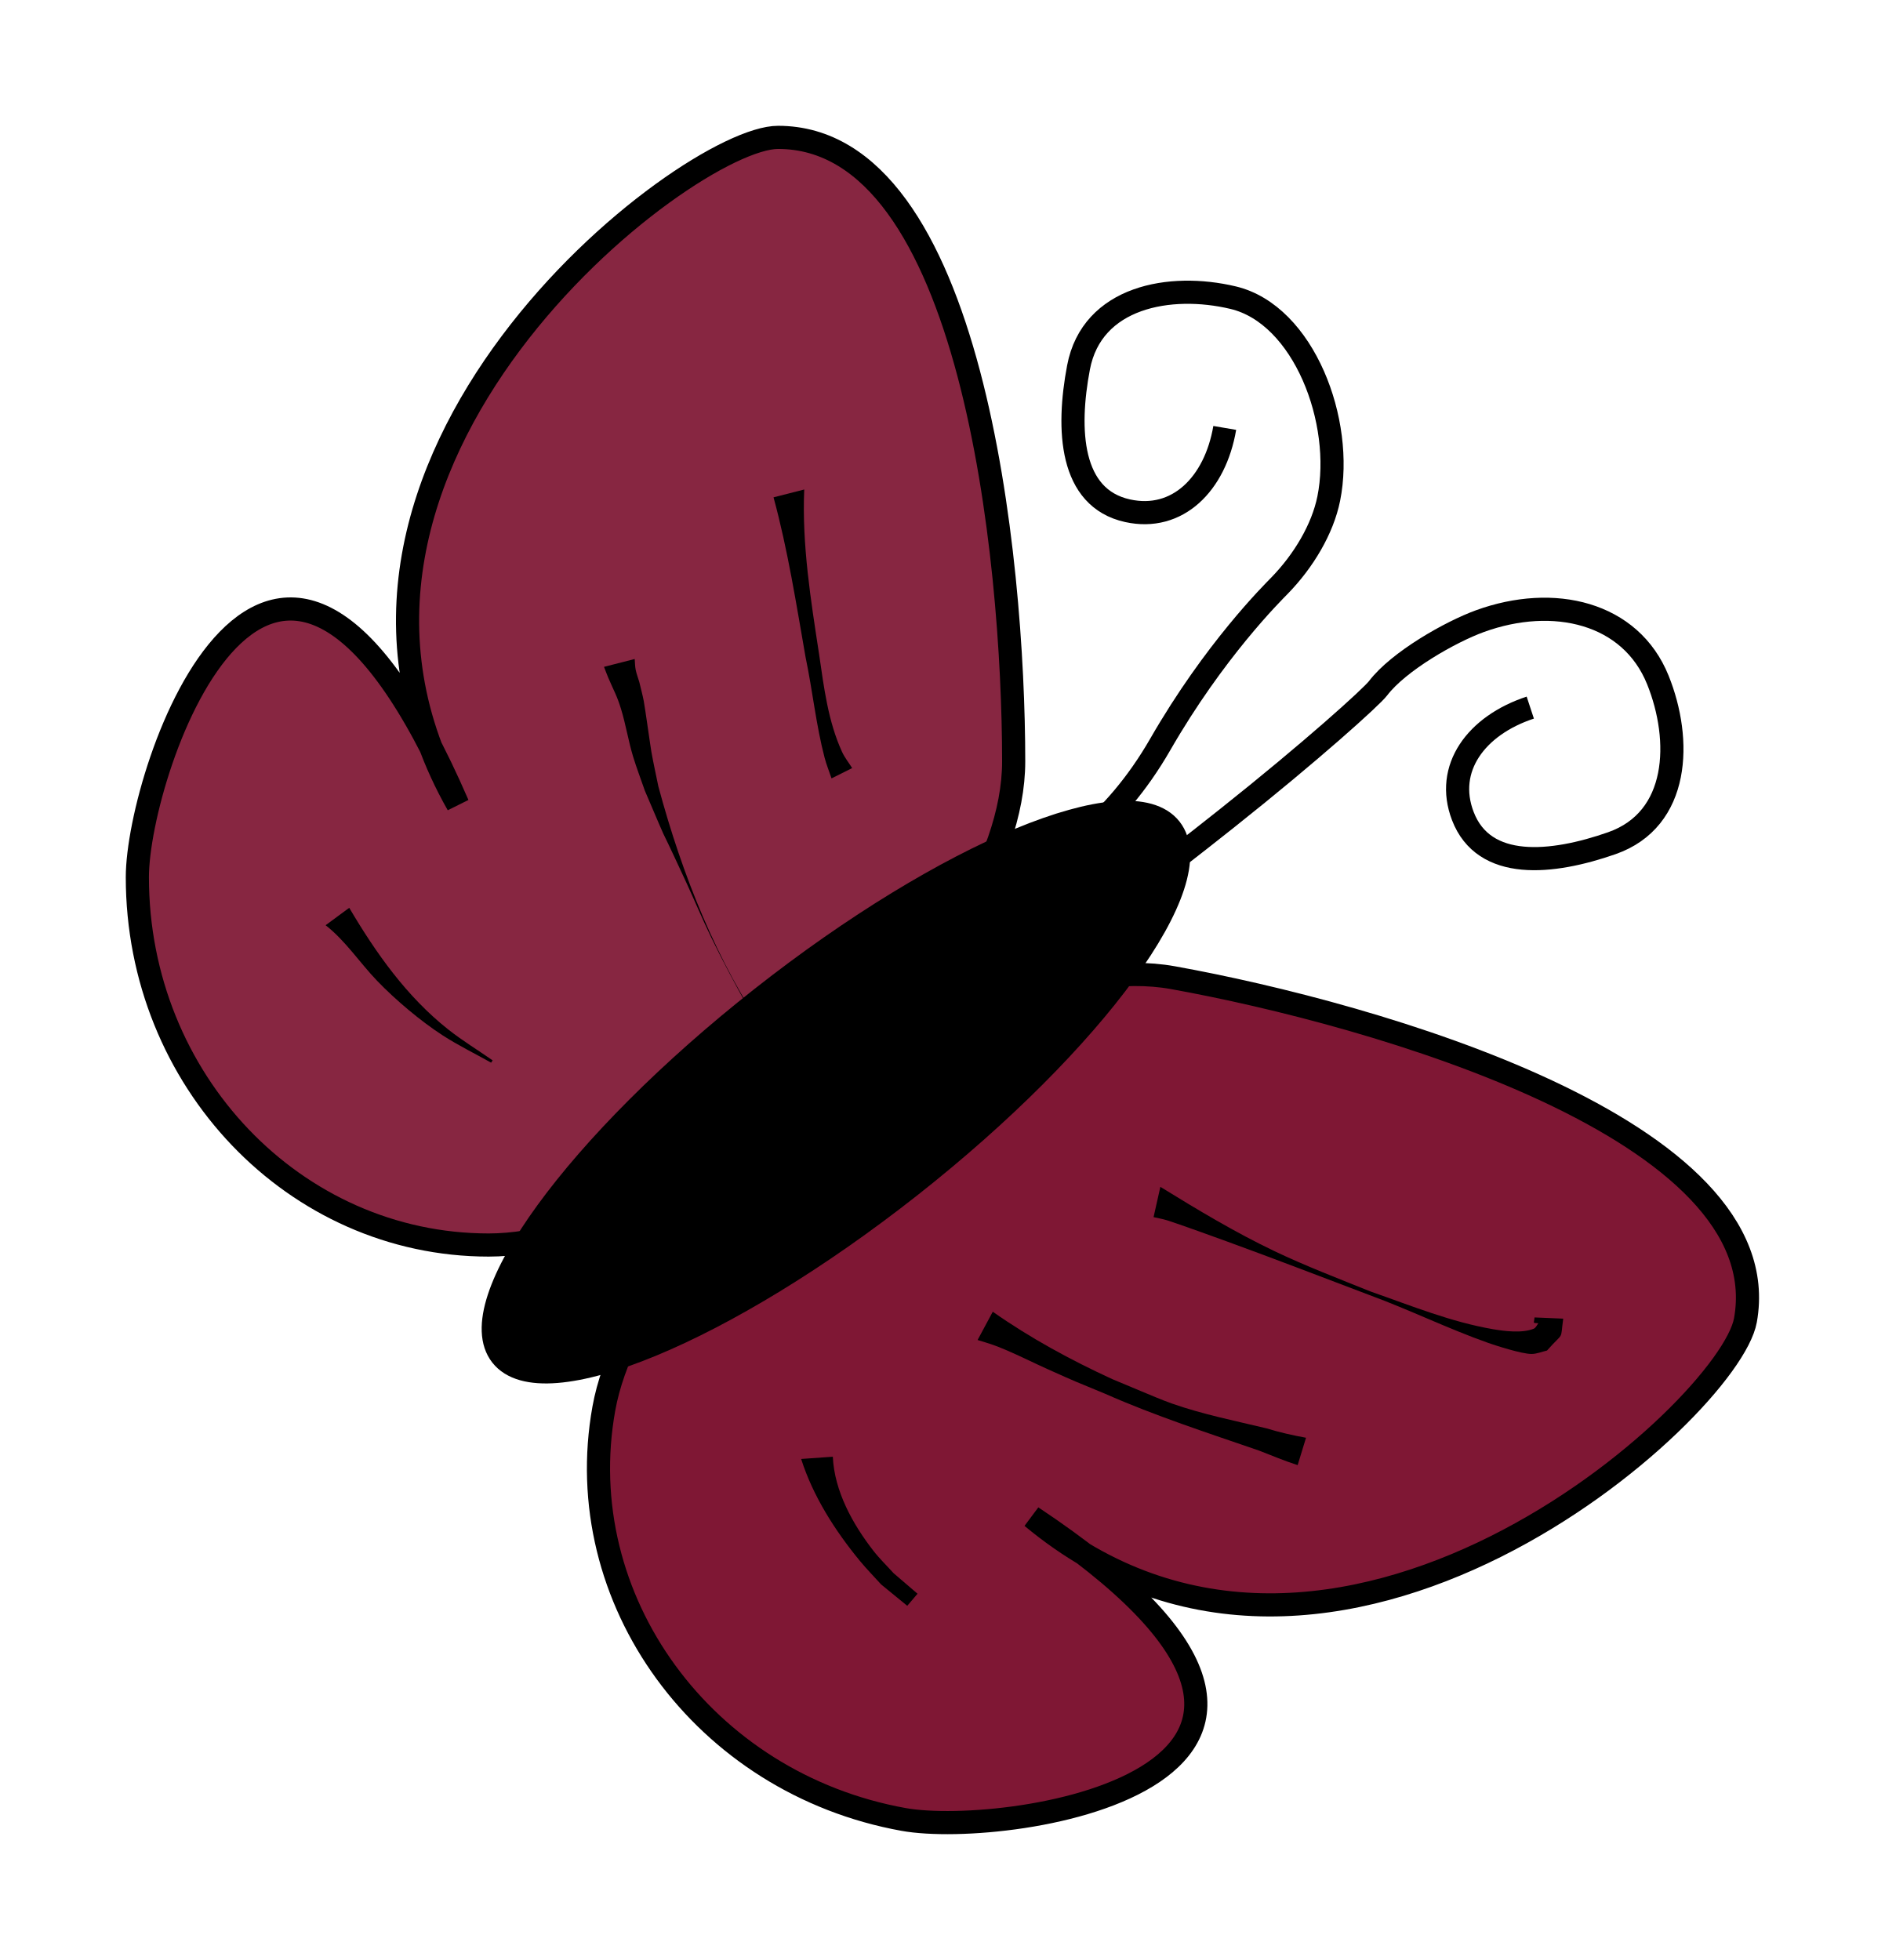
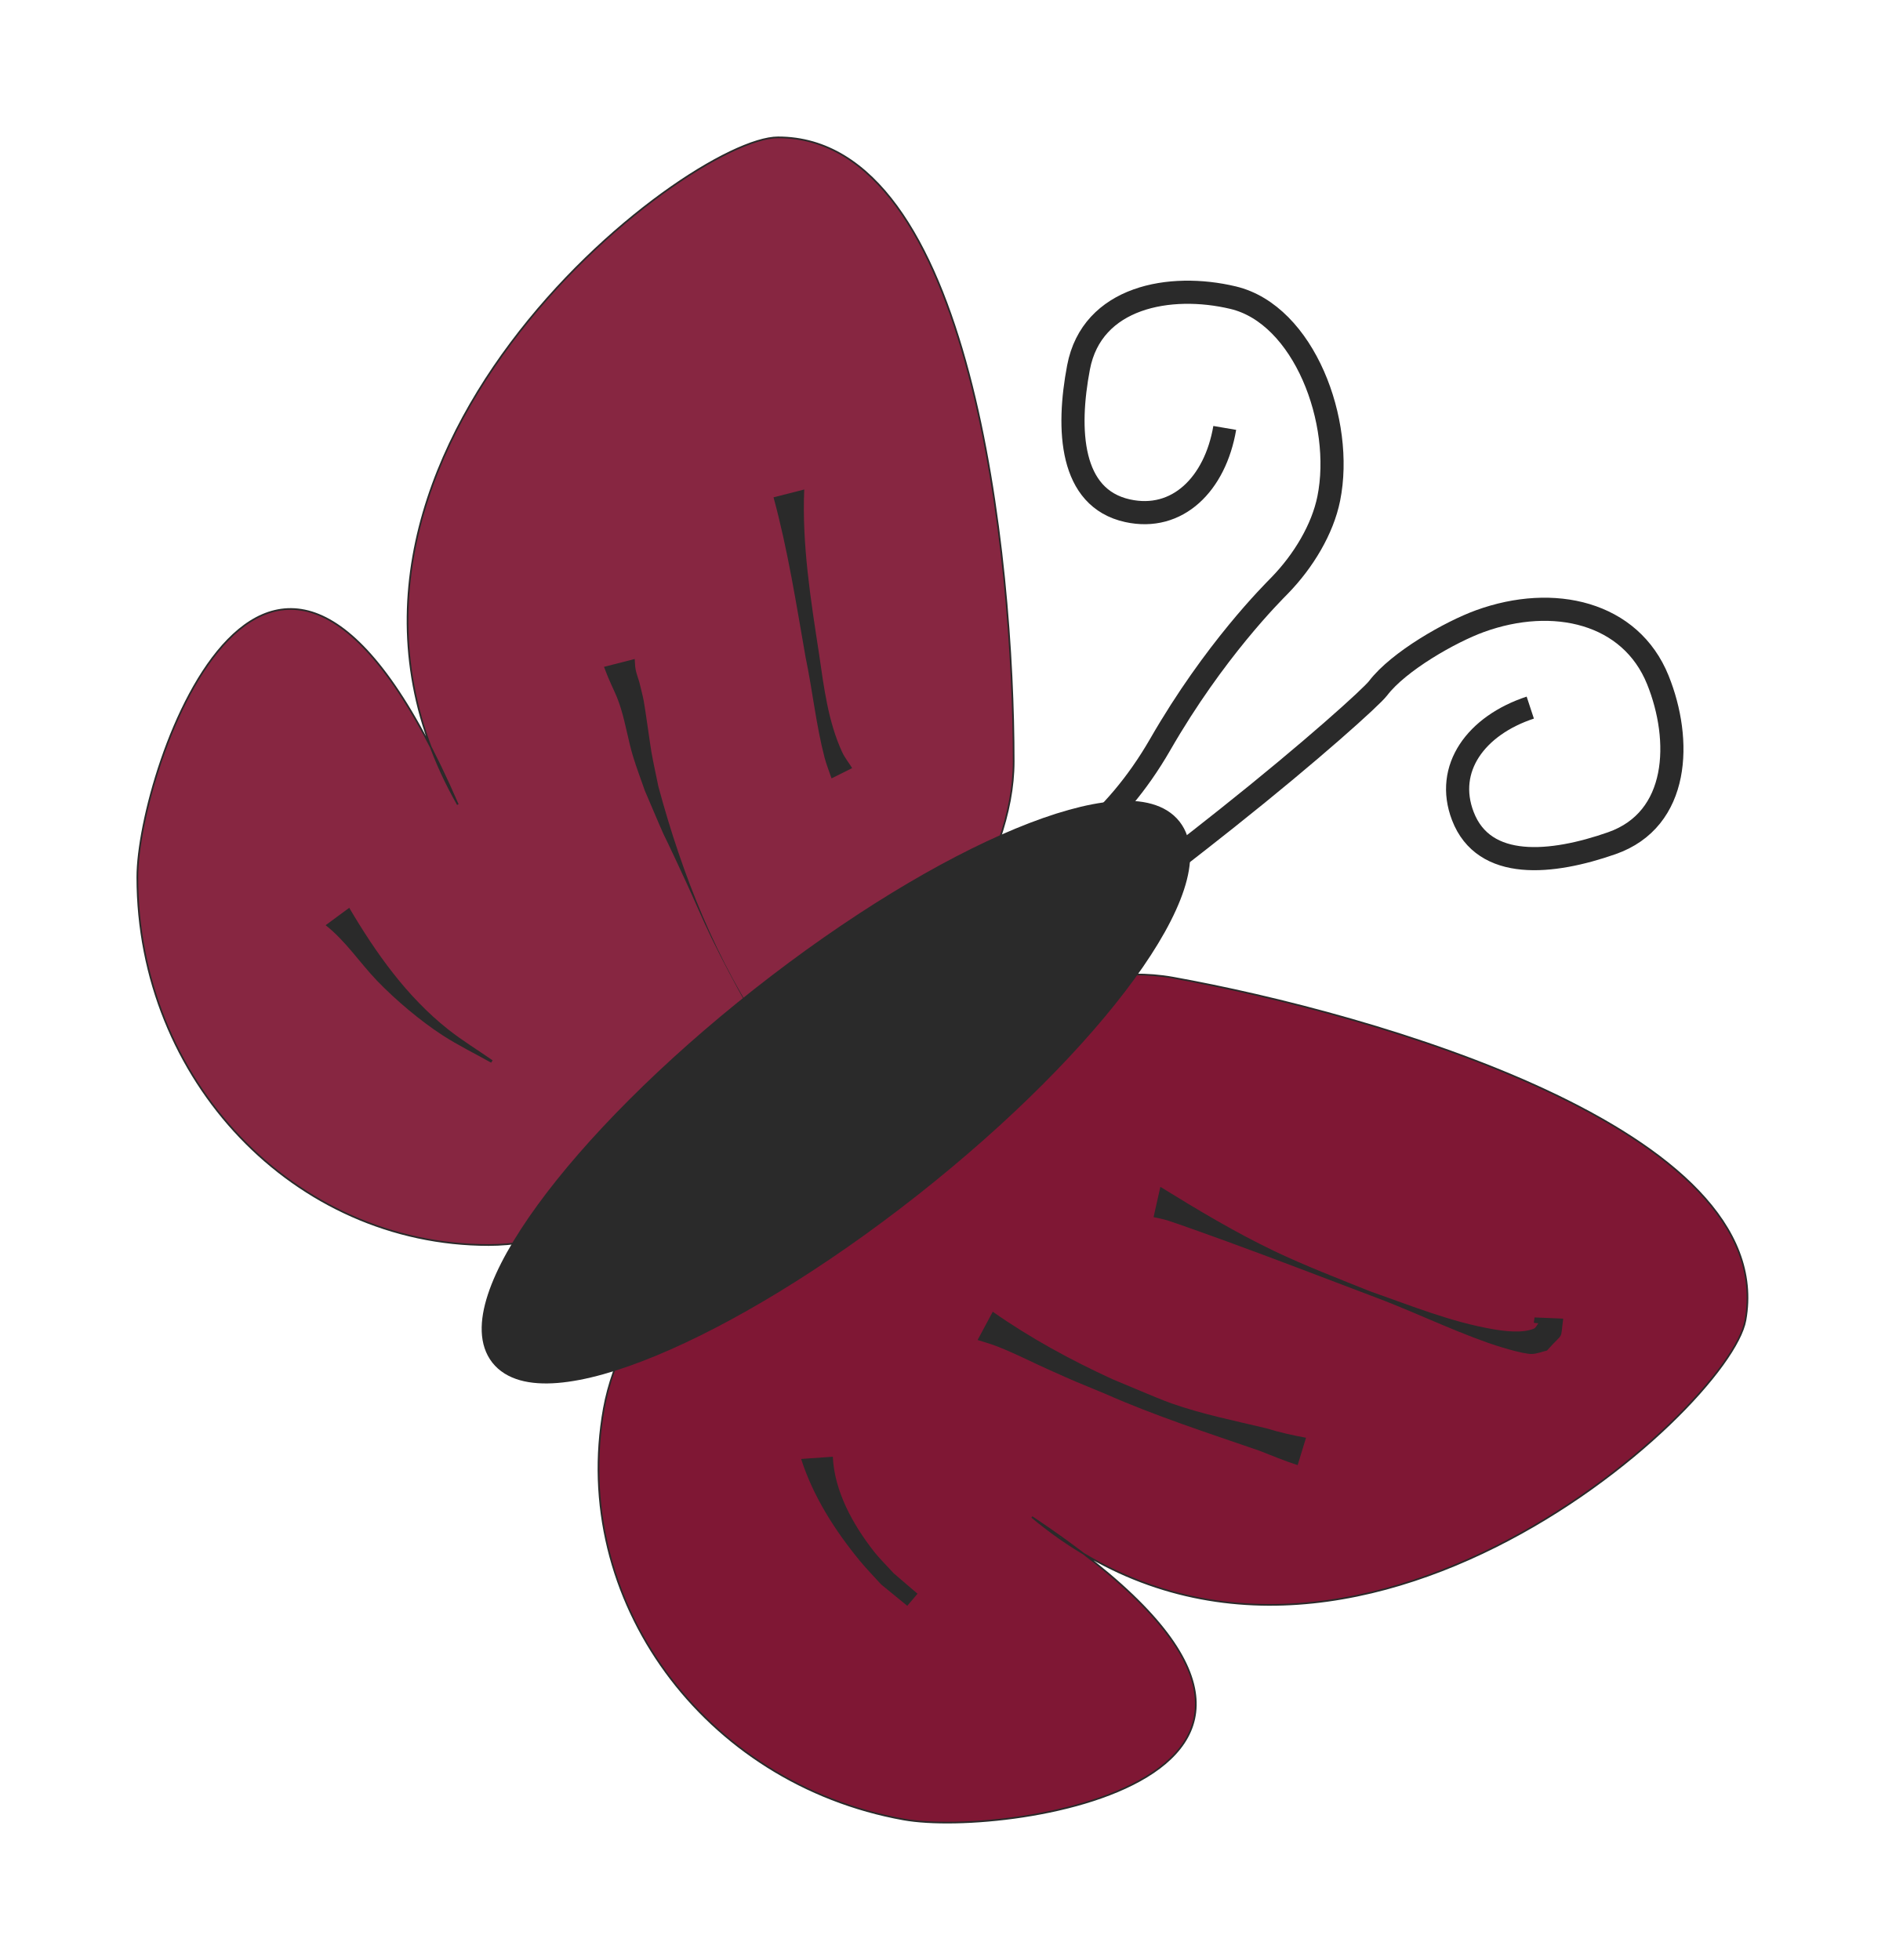
<svg xmlns="http://www.w3.org/2000/svg" width="74.923" height="77.923" id="svg10560" version="1.1">
  <defs id="defs10562">
    </defs>
  <g id="layer1" transform="translate(1.766945,-126.3767)">
    <g id="layer1-54" transform="translate(239.835,239.3412)">
      <g transform="matrix(0.6817788,0.7315584,-0.7315584,0.6817788,280.4318,-146.5237)" id="g3199" />
      <g transform="translate(-227.1429,-28.57143)" id="g3464">
        <g id="layer1-0" transform="matrix(0.06725509,0,0,0.06725509,-12.94947,-73.82934)">
-           <path id="path10711" d="m 576.686,293.052 c 0,120.089 -195.589,285.849 -310.281,285.849 -114.692,0 -207.668,-97.352 -207.668,-217.441 0,-63.397 79.662,-296.365 189.41,-42.932 -114.508,-201.676 135.135,-394.393 189.279,-394.393 114.692,0 139.26,248.827 139.26,368.916 z" style="fill:#7f1734;fill-opacity:0.933;fill-rule:evenodd;stroke:#000000;stroke-width:13.682;stroke-linecap:round;stroke-linejoin:miter;stroke-miterlimit:4;stroke-opacity:1;stroke-dashoffset:0" />
-           <path style="fill:#7f1734;fill-opacity:1;fill-rule:evenodd;stroke:#000000;stroke-width:13.682;stroke-linecap:round;stroke-linejoin:miter;stroke-miterlimit:4;stroke-opacity:1;stroke-dashoffset:0" d="M 670.831,420.867 C 552.647,399.562 354.817,562.64 334.469,675.513 c -20.347,112.873 58.965,221.645 177.149,242.95 62.392,11.247 305.796,-25.82 75.854,-178.789 C 765.634,888.145 999.583,676.652 1009.189,623.367 1029.536,510.494 789.015,442.172 670.831,420.867 z" id="path11224" />
-           <path transform="matrix(1.34358,-1.058113,1.058113,1.34358,-587.6189,110.9426)" d="m 497.143,556.648 a 147.143,41.429 0 1 1 -294.286,0 147.143,41.429 0 1 1 294.286,0 z" id="path11226" style="fill:#000000;fill-opacity:1;fill-rule:evenodd;stroke:#000000;stroke-width:8;stroke-linecap:round;stroke-linejoin:miter;stroke-miterlimit:4;stroke-opacity:1;stroke-dasharray:none;stroke-dashoffset:0" />
-           <path id="path11230" d="m 701.44,95.886 c -5.673,33.24 -27.975,55.447 -57.456,48.952 -34.058,-7.503 -35.956,-47.908 -28.973,-84.702 7.938,-41.829 54.107,-50.144 91.399,-41.244 41.853,9.988 65.67,73.394 56.498,118.794 -3.653,18.083 -14.898,36.833 -28.939,51.28 -4.482,4.612 -38.598,38.327 -70.669,94.05 -54.848,95.297 -142.333,94.526 -147.64,96.774" style="fill:none;stroke:#000000;stroke-width:13.682;stroke-linecap:butt;stroke-linejoin:miter;stroke-miterlimit:4;stroke-opacity:1;stroke-dasharray:none" />
-           <path id="path11230-8" d="m 882.024,261.217 c -32.028,10.55 -50.674,35.905 -39.869,64.094 12.482,32.565 52.72,28.436 88.068,16.063 40.184,-14.067 41.546,-60.959 27.202,-96.514 -16.098,-39.904 -61.608,-50.578 -105.141,-34.76 -17.339,6.3 -48.03,23.662 -60.23,39.695 -3.894,5.118 -39.076,36.956 -89.413,76.952 -86.087,68.402 -96.509,70.15 -97.942,75.732" style="fill:none;stroke:#000000;stroke-width:13.682;stroke-linecap:butt;stroke-linejoin:miter;stroke-miterlimit:4;stroke-opacity:1;stroke-dasharray:none" />
-           <path d="m 663.387,544.52 c 21.956,13.535 44.179,26.892 67.48,38.021 18.156,8.672 38.244,16.39 56.879,23.878 23.73,8.303 47.407,17.991 72.339,22.259 6.359,1.089 17.119,2.528 23.964,-0.296 1.304,-0.538 1.837,-2.143 2.755,-3.215 -3.579,-0.433 -2.604,0.541 -2.261,-3.461 0,0 16.954,0.714 16.954,0.714 l 0,0 c -1.874,13.643 0.817,7.121 -9.593,18.866 -3.042,0.671 -6.012,2 -9.127,2.013 -5.842,0.024 -21.59,-5.111 -25.596,-6.527 -23.829,-8.422 -46.595,-19.624 -70.313,-28.33 -28.044,-10.608 -56.007,-21.411 -84.182,-31.667 -3.64,-1.325 -29.264,-10.63 -35.35,-12.491 -2.609,-0.798 -5.313,-1.247 -7.969,-1.87 0,0 4.02,-17.895 4.02,-17.895 z" id="path11506" style="fill:#000000;fill-opacity:1;fill-rule:evenodd;stroke:none" />
-           <path d="m 564.331,618.333 c 22.111,15.543 46.051,28.54 70.576,39.818 5.773,2.414 11.528,4.872 17.319,7.243 5.954,2.438 11.847,5.043 17.915,7.182 18.145,6.395 37.318,10.221 56.001,14.705 7.663,2.357 15.459,4.124 23.336,5.553 0,0 -4.948,16.173 -4.948,16.173 l 0,0 c -7.788,-2.483 -15.233,-5.664 -22.864,-8.601 -30.534,-10.527 -61.322,-20.49 -90.906,-33.567 -19.312,-8.002 -15.321,-6.183 -33.804,-14.466 -8.376,-3.754 -16.575,-7.905 -25.02,-11.502 -7.342,-3.127 -9.646,-3.682 -16.579,-5.82 0,0 8.973,-16.718 8.973,-16.718 z" id="path11508" style="fill:#000000;fill-opacity:1;fill-rule:evenodd;stroke:none" />
-           <path d="m 469.792,704.043 c 0.909,20.286 11.746,39.87 23.986,55.604 3.649,4.69 7.953,8.831 11.929,13.247 4.718,4.048 9.437,8.097 14.155,12.145 0,0 -6.072,7.138 -6.072,7.138 l 0,0 c -5.14,-4.204 -10.28,-8.407 -15.42,-12.61 -4.216,-4.676 -8.649,-9.166 -12.647,-14.029 -14.633,-17.799 -27.631,-38.132 -34.651,-60.169 0,0 18.719,-1.325 18.719,-1.325 z" id="path11510" style="fill:#000000;fill-opacity:1;fill-rule:evenodd;stroke:none" />
-           <path d="m 452.895,132.288 c -1.387,32.722 3.868,65.248 8.8,97.482 2.826,19.377 5.283,39.55 13.54,57.588 1.57,3.43 3.988,6.404 5.982,9.606 0,0 -12.184,6.095 -12.184,6.095 l 0,0 c -1.374,-4.102 -3.03,-8.121 -4.122,-12.308 -5.064,-19.421 -7.09,-39.596 -11.199,-59.208 -5.546,-31.662 -10.515,-63.576 -18.961,-94.617 0,0 18.144,-4.639 18.144,-4.639 z" id="path11512" style="fill:#000000;fill-opacity:1;fill-rule:evenodd;stroke:none" />
-           <path d="m 352.696,232.487 c 0.186,2.098 0.147,4.228 0.561,6.293 0.497,2.492 1.436,4.875 2.154,7.313 0.882,3.765 1.928,7.495 2.646,11.295 0.786,4.157 3.936,26.817 4.514,30.065 1.212,6.807 2.734,13.554 4.101,20.331 14.076,52.321 34.385,103.485 65.103,148.413 4.927,7.206 10.663,13.824 15.994,20.736 2.213,2.448 14.952,18.111 20.991,20.518 0.952,0.379 2.576,-2.794 1.562,-2.647 -4.341,0.627 -8.309,2.815 -12.463,4.222 0,0 17.625,-1.627 17.625,-1.627 l 0,0 c -4.074,4.836 -6.613,11.587 -12.221,14.509 -2.256,1.176 -4.071,-3.176 -5.534,-5.258 -5.807,-8.261 -7.366,-19.103 -14.313,-26.699 -15.65,-27.31 -31.665,-54.453 -45.437,-82.786 -5.205,-10.708 -9.78,-21.712 -14.774,-32.52 -21.801,-47.177 -6.214,-11.59 -24.499,-54.281 -2.315,-6.714 -4.873,-13.35 -6.945,-20.143 -2.824,-9.26 -4.3,-18.896 -7.135,-28.153 -2.498,-8.158 -4.313,-10.862 -7.556,-18.515 -0.898,-2.118 -1.678,-4.284 -2.517,-6.427 0,0 18.144,-4.639 18.144,-4.639 z" id="path11514" style="fill:#000000;fill-opacity:1;fill-rule:evenodd;stroke:none" />
-           <path d="m 183.974,379.565 c 15.716,26.654 33.895,52.411 58.38,71.817 8.395,6.654 17.583,12.242 26.374,18.362 0,0 -0.895,1.365 -0.895,1.365 l 0,0 c -9.519,-5.364 -19.379,-10.163 -28.557,-16.091 -13.007,-8.401 -27.92,-20.958 -38.797,-32.269 -10.323,-10.735 -18.601,-23.59 -30.473,-32.891 0,0 13.967,-10.294 13.967,-10.294 z" id="path11520" style="fill:#000000;fill-opacity:1;fill-rule:evenodd;stroke:none" />
+           <path id="path10711" d="m 576.686,293.052 c 0,120.089 -195.589,285.849 -310.281,285.849 -114.692,0 -207.668,-97.352 -207.668,-217.441 0,-63.397 79.662,-296.365 189.41,-42.932 -114.508,-201.676 135.135,-394.393 189.279,-394.393 114.692,0 139.26,248.827 139.26,368.916 z" style="fill:#7f1734;fill-opacity:0.933;fill-rule:evenodd;stroke:#2a2a2a;stroke-width:13.682a2a2a000;stroke-linecap:round;stroke-linejoin:miter;stroke-miterlimit:4;stroke-opacity:1;stroke-dashoffset:0" />
+           <path style="fill:#7f1734;fill-opacity:1;fill-rule:evenodd;stroke:#2a2a2a;stroke-width:13.682a2a2a000;stroke-linecap:round;stroke-linejoin:miter;stroke-miterlimit:4;stroke-opacity:1;stroke-dashoffset:0" d="M 670.831,420.867 C 552.647,399.562 354.817,562.64 334.469,675.513 c -20.347,112.873 58.965,221.645 177.149,242.95 62.392,11.247 305.796,-25.82 75.854,-178.789 C 765.634,888.145 999.583,676.652 1009.189,623.367 1029.536,510.494 789.015,442.172 670.831,420.867 z" id="path11224" />
+           <path transform="matrix(1.34358,-1.058113,1.058113,1.34358,-587.6189,110.9426)" d="m 497.143,556.648 a 147.143,41.429 0 1 1 -294.286,0 147.143,41.429 0 1 1 294.286,0 z" id="path11226" style="fill:#2a2a2a;fill-opacity:1;fill-rule:evenodd;stroke:#2a2a2a;stroke-width:8;stroke-linecap:round;stroke-linejoin:miter;stroke-miterlimit:4;stroke-opacity:1;stroke-dasharray:none;stroke-dashoffset:0" />
+           <path id="path11230" d="m 701.44,95.886 c -5.673,33.24 -27.975,55.447 -57.456,48.952 -34.058,-7.503 -35.956,-47.908 -28.973,-84.702 7.938,-41.829 54.107,-50.144 91.399,-41.244 41.853,9.988 65.67,73.394 56.498,118.794 -3.653,18.083 -14.898,36.833 -28.939,51.28 -4.482,4.612 -38.598,38.327 -70.669,94.05 -54.848,95.297 -142.333,94.526 -147.64,96.774" style="fill:none;stroke:#2a2a2a;stroke-width:13.682;stroke-linecap:butt;stroke-linejoin:miter;stroke-miterlimit:4;stroke-opacity:1;stroke-dasharray:none" />
+           <path id="path11230-8" d="m 882.024,261.217 c -32.028,10.55 -50.674,35.905 -39.869,64.094 12.482,32.565 52.72,28.436 88.068,16.063 40.184,-14.067 41.546,-60.959 27.202,-96.514 -16.098,-39.904 -61.608,-50.578 -105.141,-34.76 -17.339,6.3 -48.03,23.662 -60.23,39.695 -3.894,5.118 -39.076,36.956 -89.413,76.952 -86.087,68.402 -96.509,70.15 -97.942,75.732" style="fill:none;stroke:#2a2a2a;stroke-width:13.682;stroke-linecap:butt;stroke-linejoin:miter;stroke-miterlimit:4;stroke-opacity:1;stroke-dasharray:none" />
+           <path d="m 663.387,544.52 c 21.956,13.535 44.179,26.892 67.48,38.021 18.156,8.672 38.244,16.39 56.879,23.878 23.73,8.303 47.407,17.991 72.339,22.259 6.359,1.089 17.119,2.528 23.964,-0.296 1.304,-0.538 1.837,-2.143 2.755,-3.215 -3.579,-0.433 -2.604,0.541 -2.261,-3.461 0,0 16.954,0.714 16.954,0.714 l 0,0 c -1.874,13.643 0.817,7.121 -9.593,18.866 -3.042,0.671 -6.012,2 -9.127,2.013 -5.842,0.024 -21.59,-5.111 -25.596,-6.527 -23.829,-8.422 -46.595,-19.624 -70.313,-28.33 -28.044,-10.608 -56.007,-21.411 -84.182,-31.667 -3.64,-1.325 -29.264,-10.63 -35.35,-12.491 -2.609,-0.798 -5.313,-1.247 -7.969,-1.87 0,0 4.02,-17.895 4.02,-17.895 z" id="path11506" style="fill:#2a2a2a;fill-opacity:1;fill-rule:evenodd;stroke:none" />
+           <path d="m 564.331,618.333 c 22.111,15.543 46.051,28.54 70.576,39.818 5.773,2.414 11.528,4.872 17.319,7.243 5.954,2.438 11.847,5.043 17.915,7.182 18.145,6.395 37.318,10.221 56.001,14.705 7.663,2.357 15.459,4.124 23.336,5.553 0,0 -4.948,16.173 -4.948,16.173 l 0,0 c -7.788,-2.483 -15.233,-5.664 -22.864,-8.601 -30.534,-10.527 -61.322,-20.49 -90.906,-33.567 -19.312,-8.002 -15.321,-6.183 -33.804,-14.466 -8.376,-3.754 -16.575,-7.905 -25.02,-11.502 -7.342,-3.127 -9.646,-3.682 -16.579,-5.82 0,0 8.973,-16.718 8.973,-16.718 z" id="path11508" style="fill:#2a2a2a;fill-opacity:1;fill-rule:evenodd;stroke:none" />
+           <path d="m 469.792,704.043 c 0.909,20.286 11.746,39.87 23.986,55.604 3.649,4.69 7.953,8.831 11.929,13.247 4.718,4.048 9.437,8.097 14.155,12.145 0,0 -6.072,7.138 -6.072,7.138 l 0,0 c -5.14,-4.204 -10.28,-8.407 -15.42,-12.61 -4.216,-4.676 -8.649,-9.166 -12.647,-14.029 -14.633,-17.799 -27.631,-38.132 -34.651,-60.169 0,0 18.719,-1.325 18.719,-1.325 z" id="path11510" style="fill:#2a2a2a;fill-opacity:1;fill-rule:evenodd;stroke:none" />
+           <path d="m 452.895,132.288 c -1.387,32.722 3.868,65.248 8.8,97.482 2.826,19.377 5.283,39.55 13.54,57.588 1.57,3.43 3.988,6.404 5.982,9.606 0,0 -12.184,6.095 -12.184,6.095 l 0,0 c -1.374,-4.102 -3.03,-8.121 -4.122,-12.308 -5.064,-19.421 -7.09,-39.596 -11.199,-59.208 -5.546,-31.662 -10.515,-63.576 -18.961,-94.617 0,0 18.144,-4.639 18.144,-4.639 z" id="path11512" style="fill:#2a2a2a;fill-opacity:1;fill-rule:evenodd;stroke:none" />
+           <path d="m 352.696,232.487 c 0.186,2.098 0.147,4.228 0.561,6.293 0.497,2.492 1.436,4.875 2.154,7.313 0.882,3.765 1.928,7.495 2.646,11.295 0.786,4.157 3.936,26.817 4.514,30.065 1.212,6.807 2.734,13.554 4.101,20.331 14.076,52.321 34.385,103.485 65.103,148.413 4.927,7.206 10.663,13.824 15.994,20.736 2.213,2.448 14.952,18.111 20.991,20.518 0.952,0.379 2.576,-2.794 1.562,-2.647 -4.341,0.627 -8.309,2.815 -12.463,4.222 0,0 17.625,-1.627 17.625,-1.627 l 0,0 c -4.074,4.836 -6.613,11.587 -12.221,14.509 -2.256,1.176 -4.071,-3.176 -5.534,-5.258 -5.807,-8.261 -7.366,-19.103 -14.313,-26.699 -15.65,-27.31 -31.665,-54.453 -45.437,-82.786 -5.205,-10.708 -9.78,-21.712 -14.774,-32.52 -21.801,-47.177 -6.214,-11.59 -24.499,-54.281 -2.315,-6.714 -4.873,-13.35 -6.945,-20.143 -2.824,-9.26 -4.3,-18.896 -7.135,-28.153 -2.498,-8.158 -4.313,-10.862 -7.556,-18.515 -0.898,-2.118 -1.678,-4.284 -2.517,-6.427 0,0 18.144,-4.639 18.144,-4.639 z" id="path11514" style="fill:#2a2a2a;fill-opacity:1;fill-rule:evenodd;stroke:none" />
+           <path d="m 183.974,379.565 c 15.716,26.654 33.895,52.411 58.38,71.817 8.395,6.654 17.583,12.242 26.374,18.362 0,0 -0.895,1.365 -0.895,1.365 l 0,0 c -9.519,-5.364 -19.379,-10.163 -28.557,-16.091 -13.007,-8.401 -27.92,-20.958 -38.797,-32.269 -10.323,-10.735 -18.601,-23.59 -30.473,-32.891 0,0 13.967,-10.294 13.967,-10.294 z" id="path11520" style="fill:#2a2a2a;fill-opacity:1;fill-rule:evenodd;stroke:none" />
        </g>
      </g>
    </g>
  </g>
</svg>
